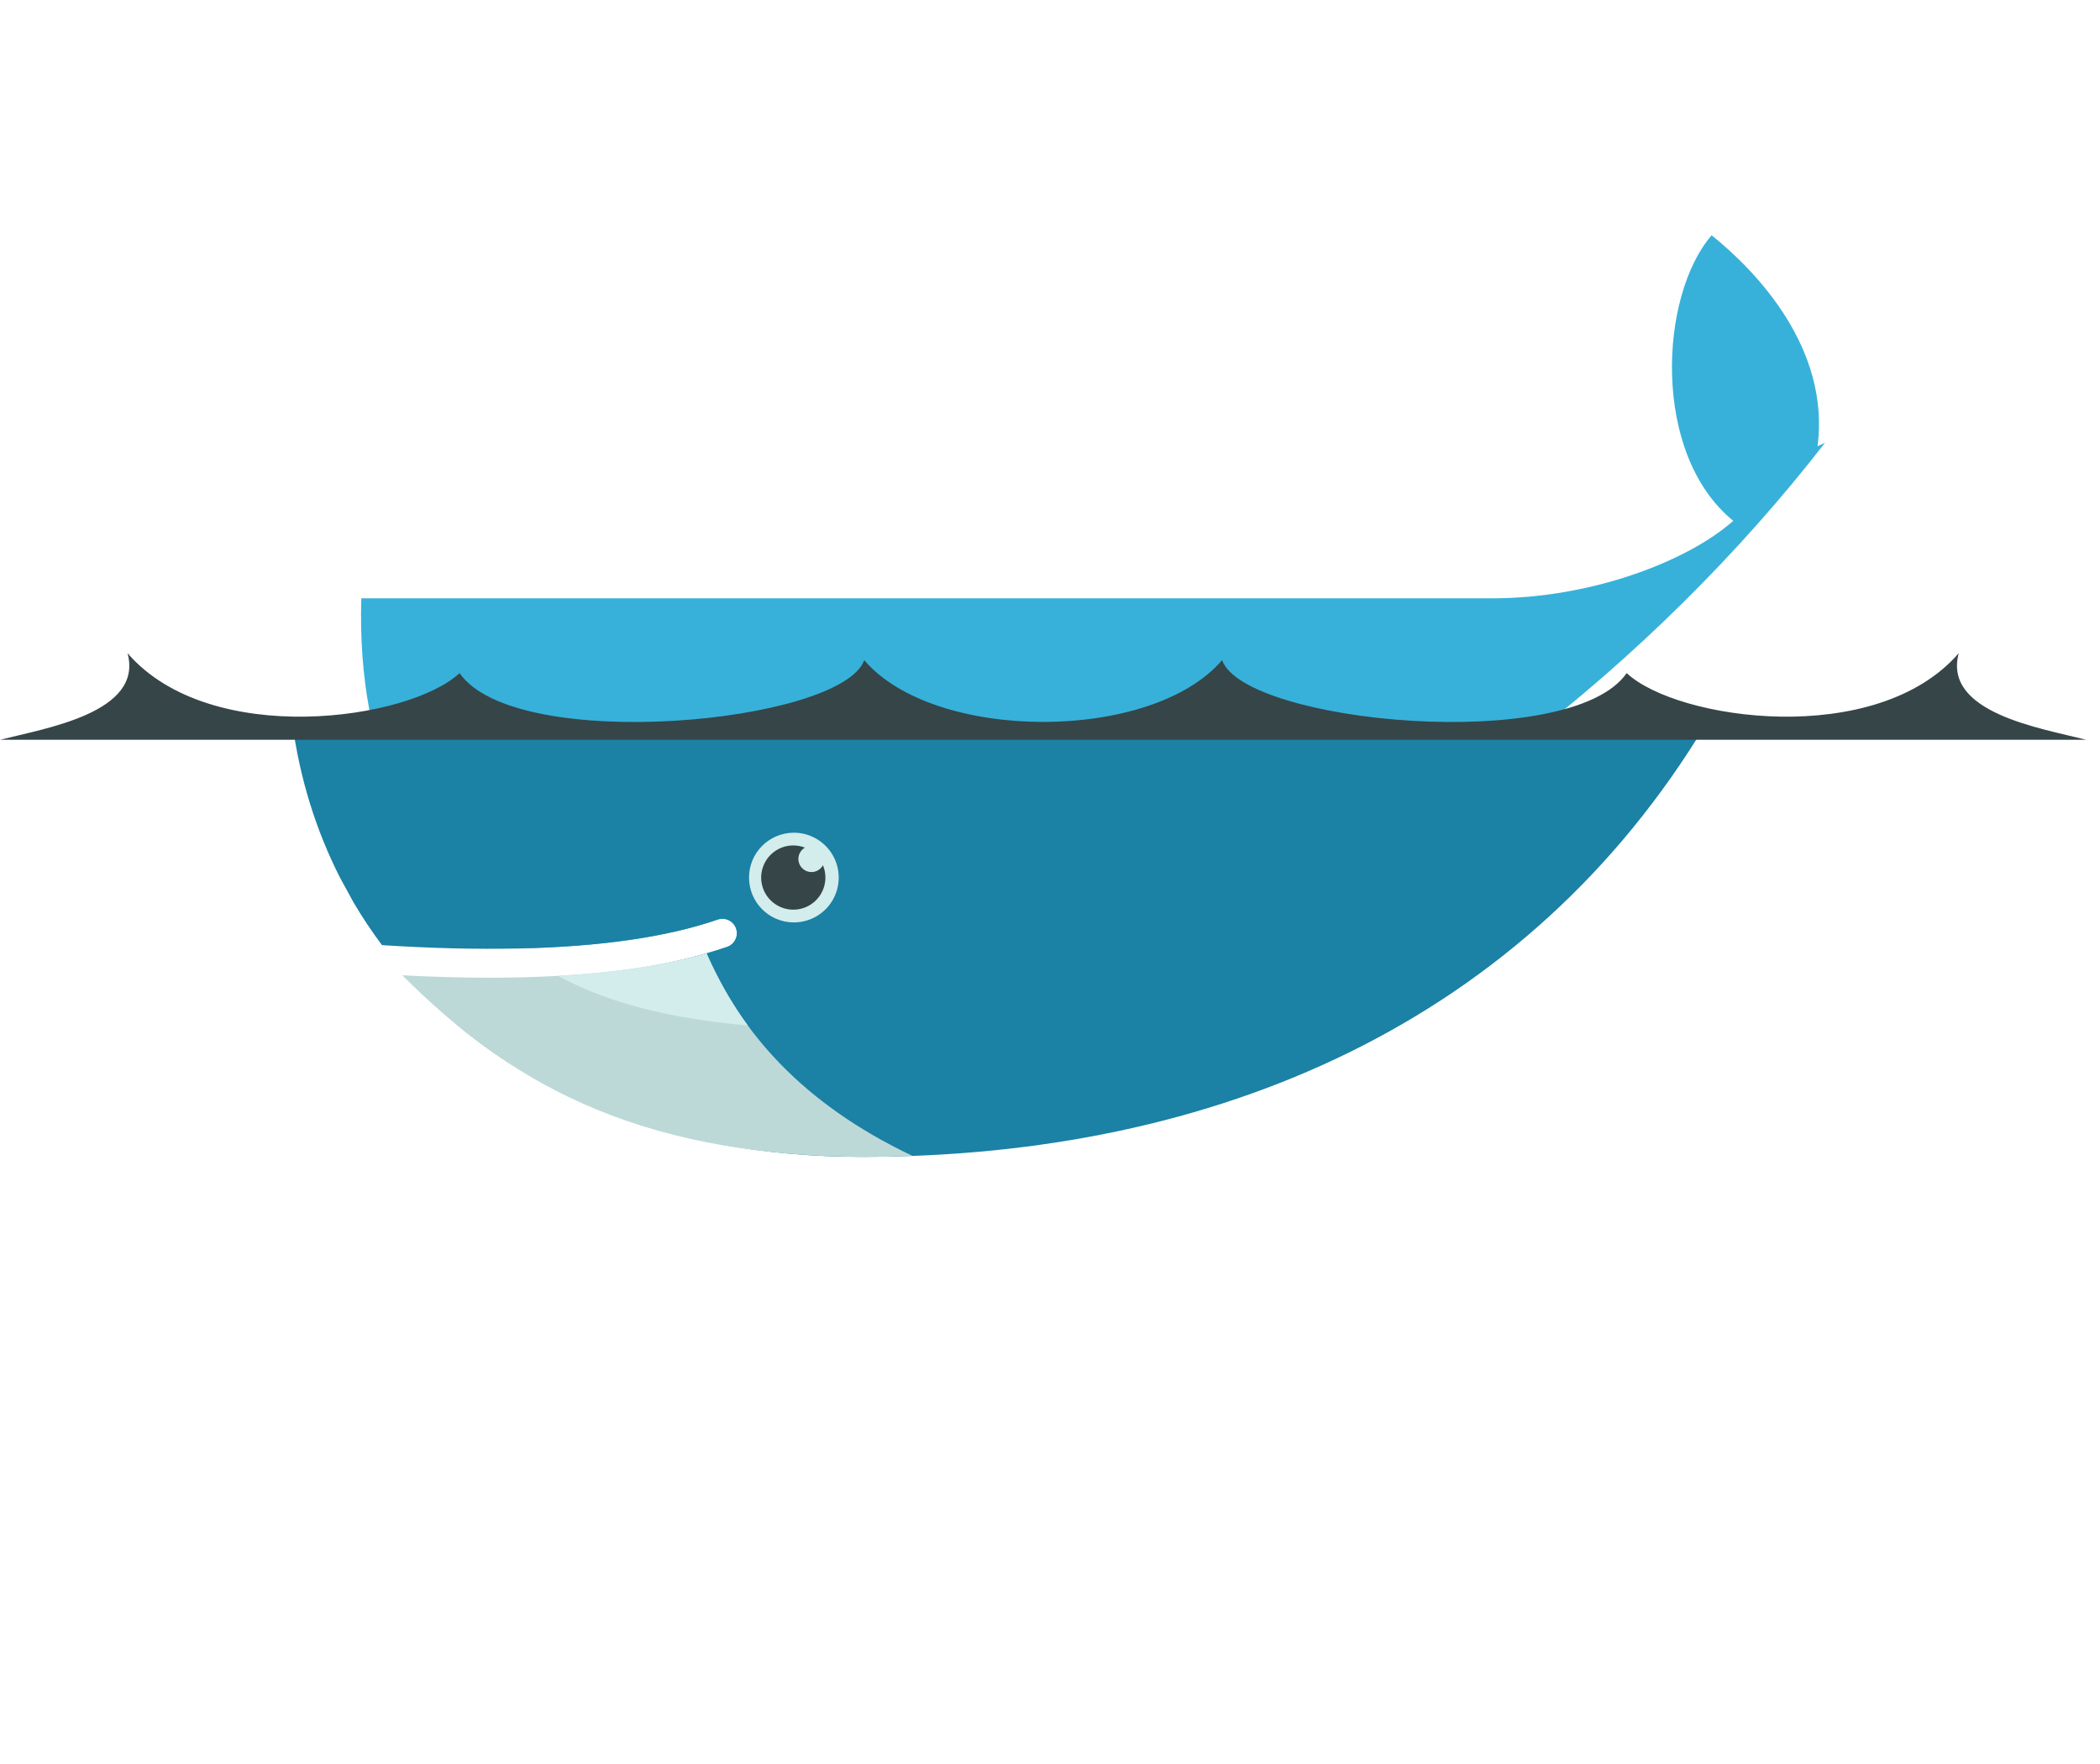
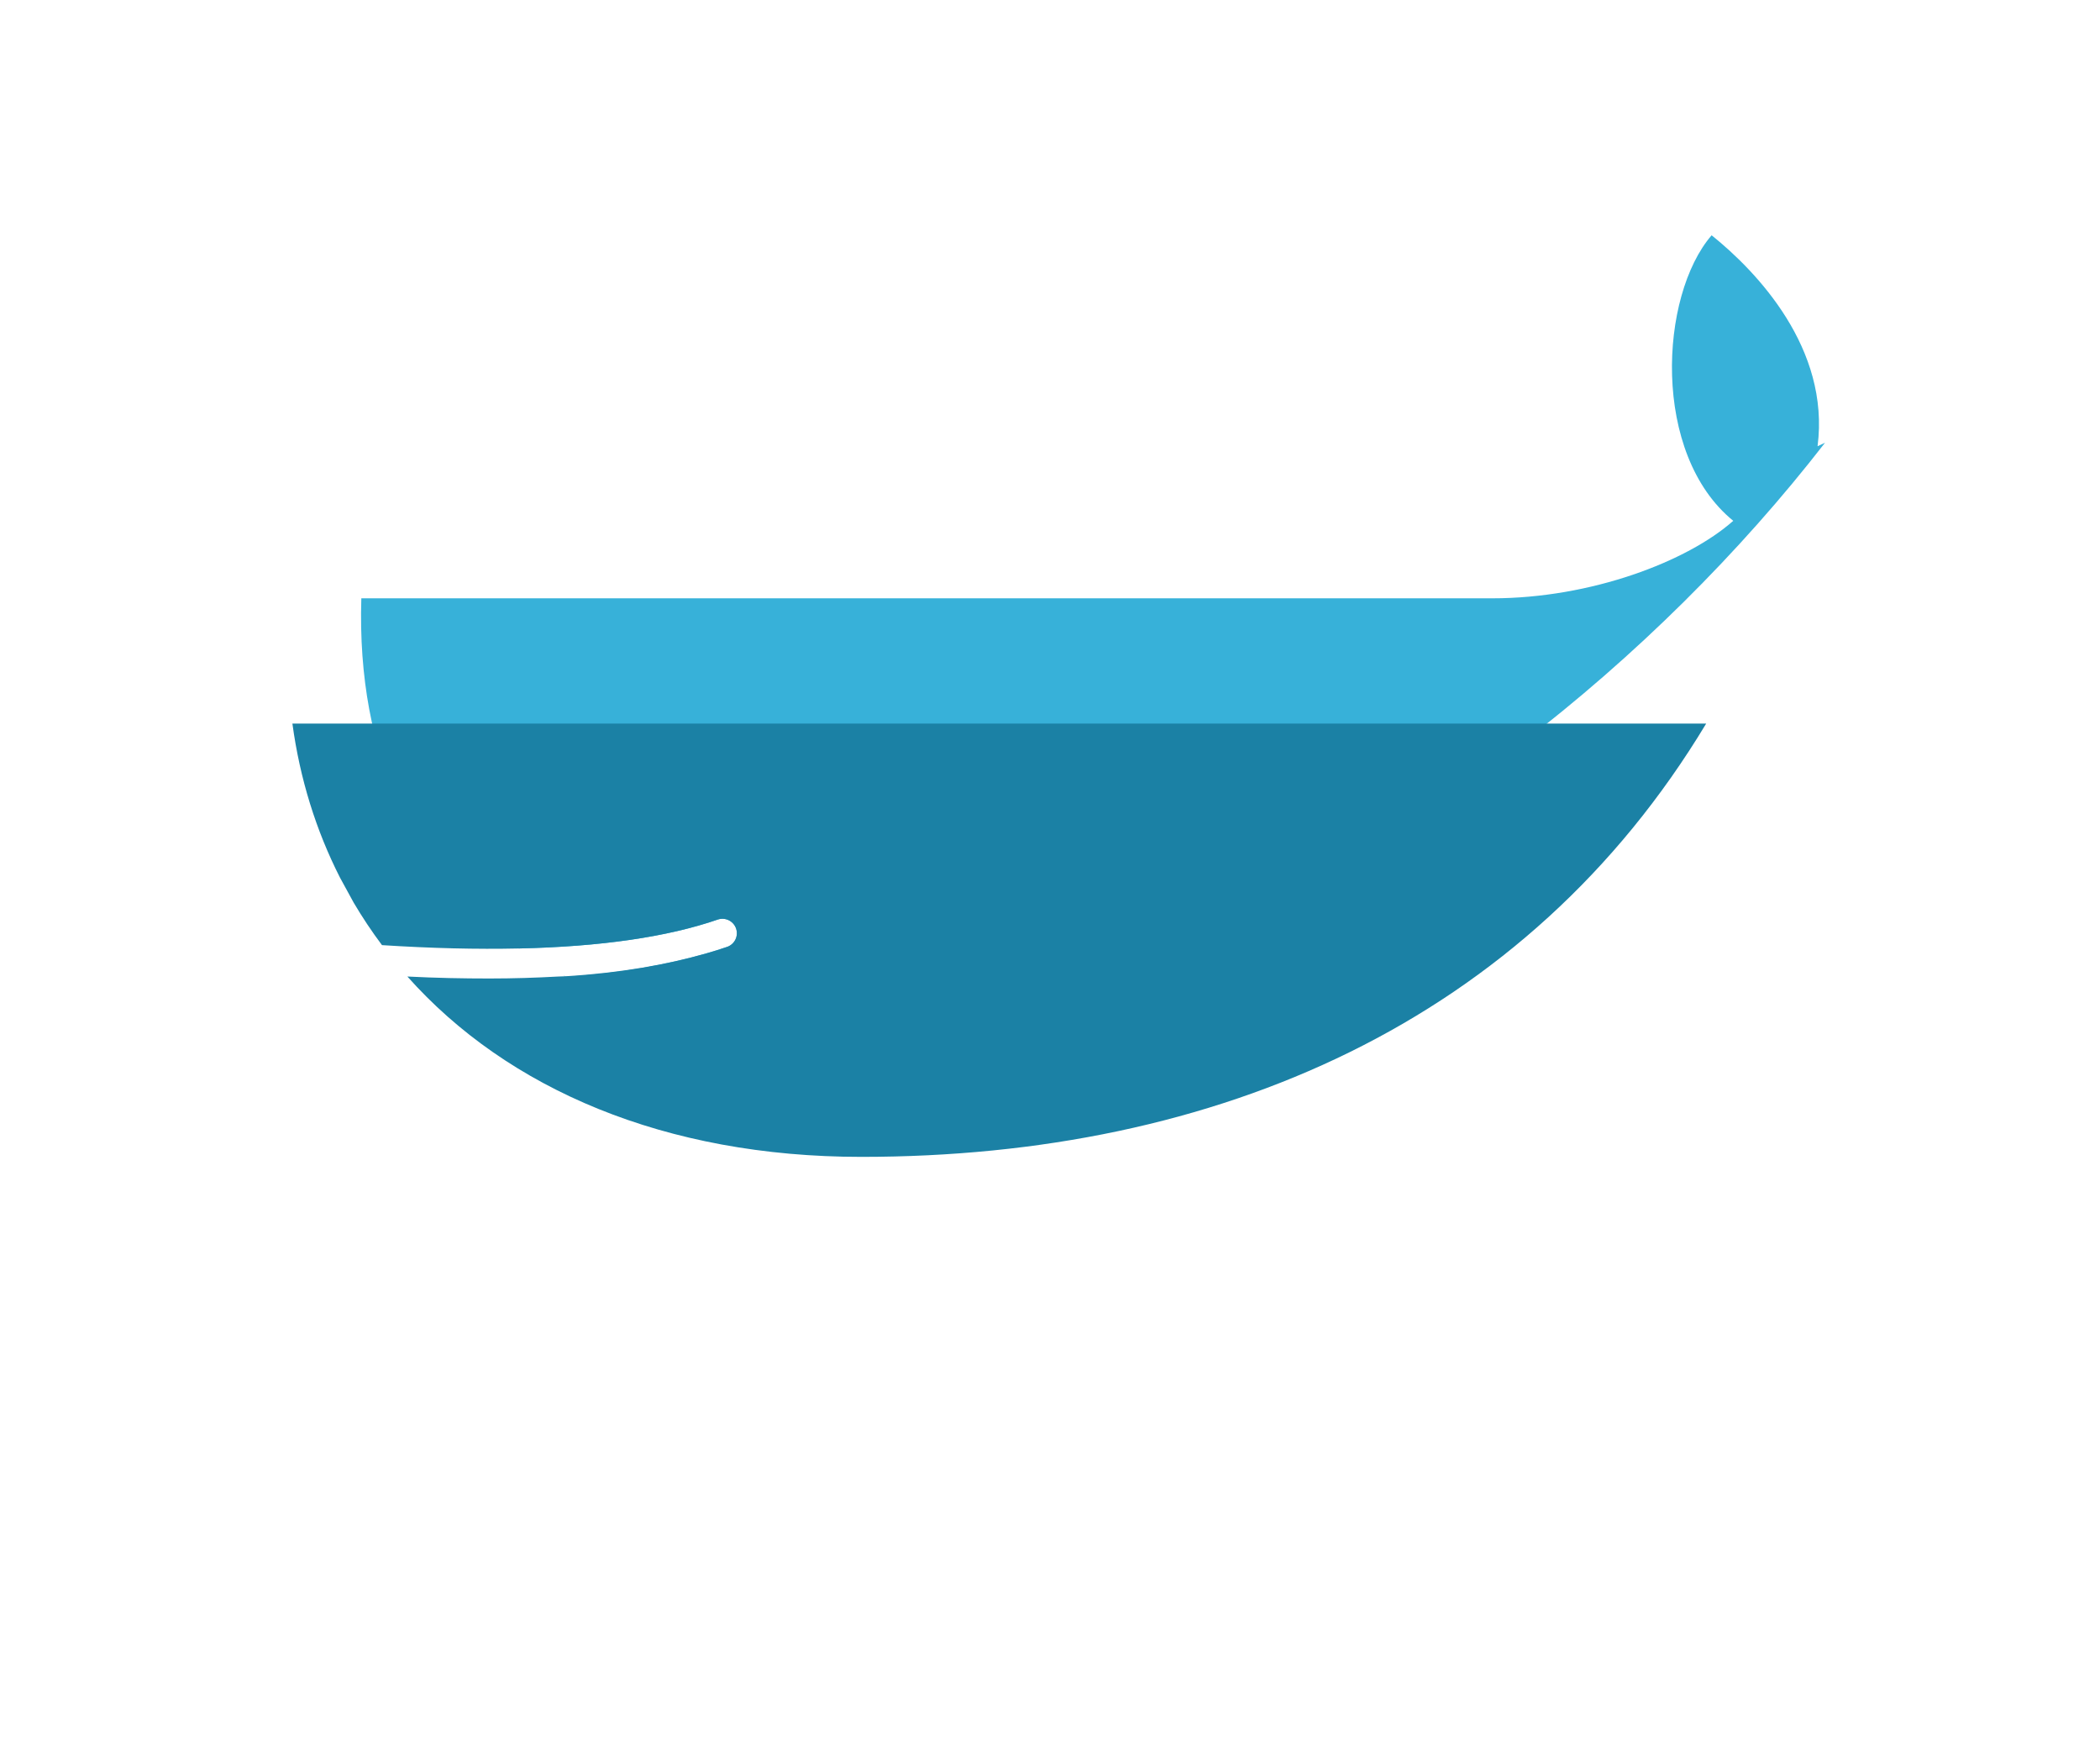
<svg xmlns="http://www.w3.org/2000/svg" width="2500" height="2100" viewBox="0 0 256 215">
  <g fill="none" fill-rule="evenodd">
    <path d="M221.57 54.38c1.533-11.916-7.384-21.275-12.914-25.719-6.373 7.368-7.363 26.678 2.635 34.808-5.58 4.956-17.337 9.448-29.376 9.448H44.048c-.598 19.246 6.544 33.855 19.18 42.687h.003c9.987-.22 18.136-1.4 24.312-3.54a1.761 1.761 0 0 1 1.153 3.326c-.822.286-1.678.552-2.562.805h-.003c-4.863 1.389-10.526 2.443-17.254 2.858-.002 0-.163-.155-.165-.155 17.237 8.842 42.23 8.81 70.885-2.197 32.13-12.344 62.029-35.86 82.89-62.757-.314.142-.62.287-.917.436" fill="#37B1D9" />
    <path d="M35.645 88.186c.91 6.732 2.88 13.035 5.8 18.776l1.667 3.05a56.432 56.432 0 0 0 3.455 5.184c6.026.387 11.581.52 16.664.408 9.987-.22 18.136-1.4 24.312-3.54a1.761 1.761 0 0 1 1.153 3.326c-.822.286-1.678.552-2.562.805h-.003c-4.863 1.389-10.496 2.383-17.224 2.799-.231.014-.634.017-.867.03-2.646.148-5.475.239-8.398.239-3.195 0-6.463-.061-9.98-.24 12.21 13.724 31.42 21.985 55.352 21.985 43.36 0 81.084-16.458 102.979-52.822H35.645" fill="#1B81A5" />
-     <path d="M96.704 101.492a5.468 5.468 0 1 1-.002 10.935 5.468 5.468 0 0 1 .002-10.935" fill="#D3ECEC" />
-     <path d="M96.704 103.043c.5 0 .977.094 1.417.265a1.598 1.598 0 0 0 .798 2.98c.605 0 1.13-.335 1.402-.831a3.915 3.915 0 1 1-3.617-2.414M0 90.162h254.327c-5.537-1.404-17.52-3.302-15.544-10.56-10.07 11.652-34.353 8.175-40.482 2.43-6.824 9.898-46.554 6.135-49.325-1.576-8.556 10.041-35.067 10.041-43.623 0-2.773 7.711-42.502 11.474-49.327 1.575-6.128 5.746-30.41 9.223-40.48-2.428C17.522 86.86 5.539 88.758 0 90.163" fill="#364548" />
-     <path d="M111.237 140.89c-13.54-6.425-20.971-15.16-25.106-24.694-5.03 1.435-11.075 2.353-18.1 2.747-2.646.148-5.43.224-8.35.224-3.368 0-6.917-.1-10.643-.297 12.417 12.41 27.692 21.964 55.976 22.138 2.088 0 4.16-.04 6.223-.118" fill="#BDD9D7" />
-     <path d="M91.16 124.994c-1.873-2.543-3.69-5.739-5.026-8.8-5.03 1.437-11.077 2.355-18.103 2.75 4.826 2.619 11.727 5.046 23.13 6.05" fill="#D3ECEC" />
  </g>
</svg>
